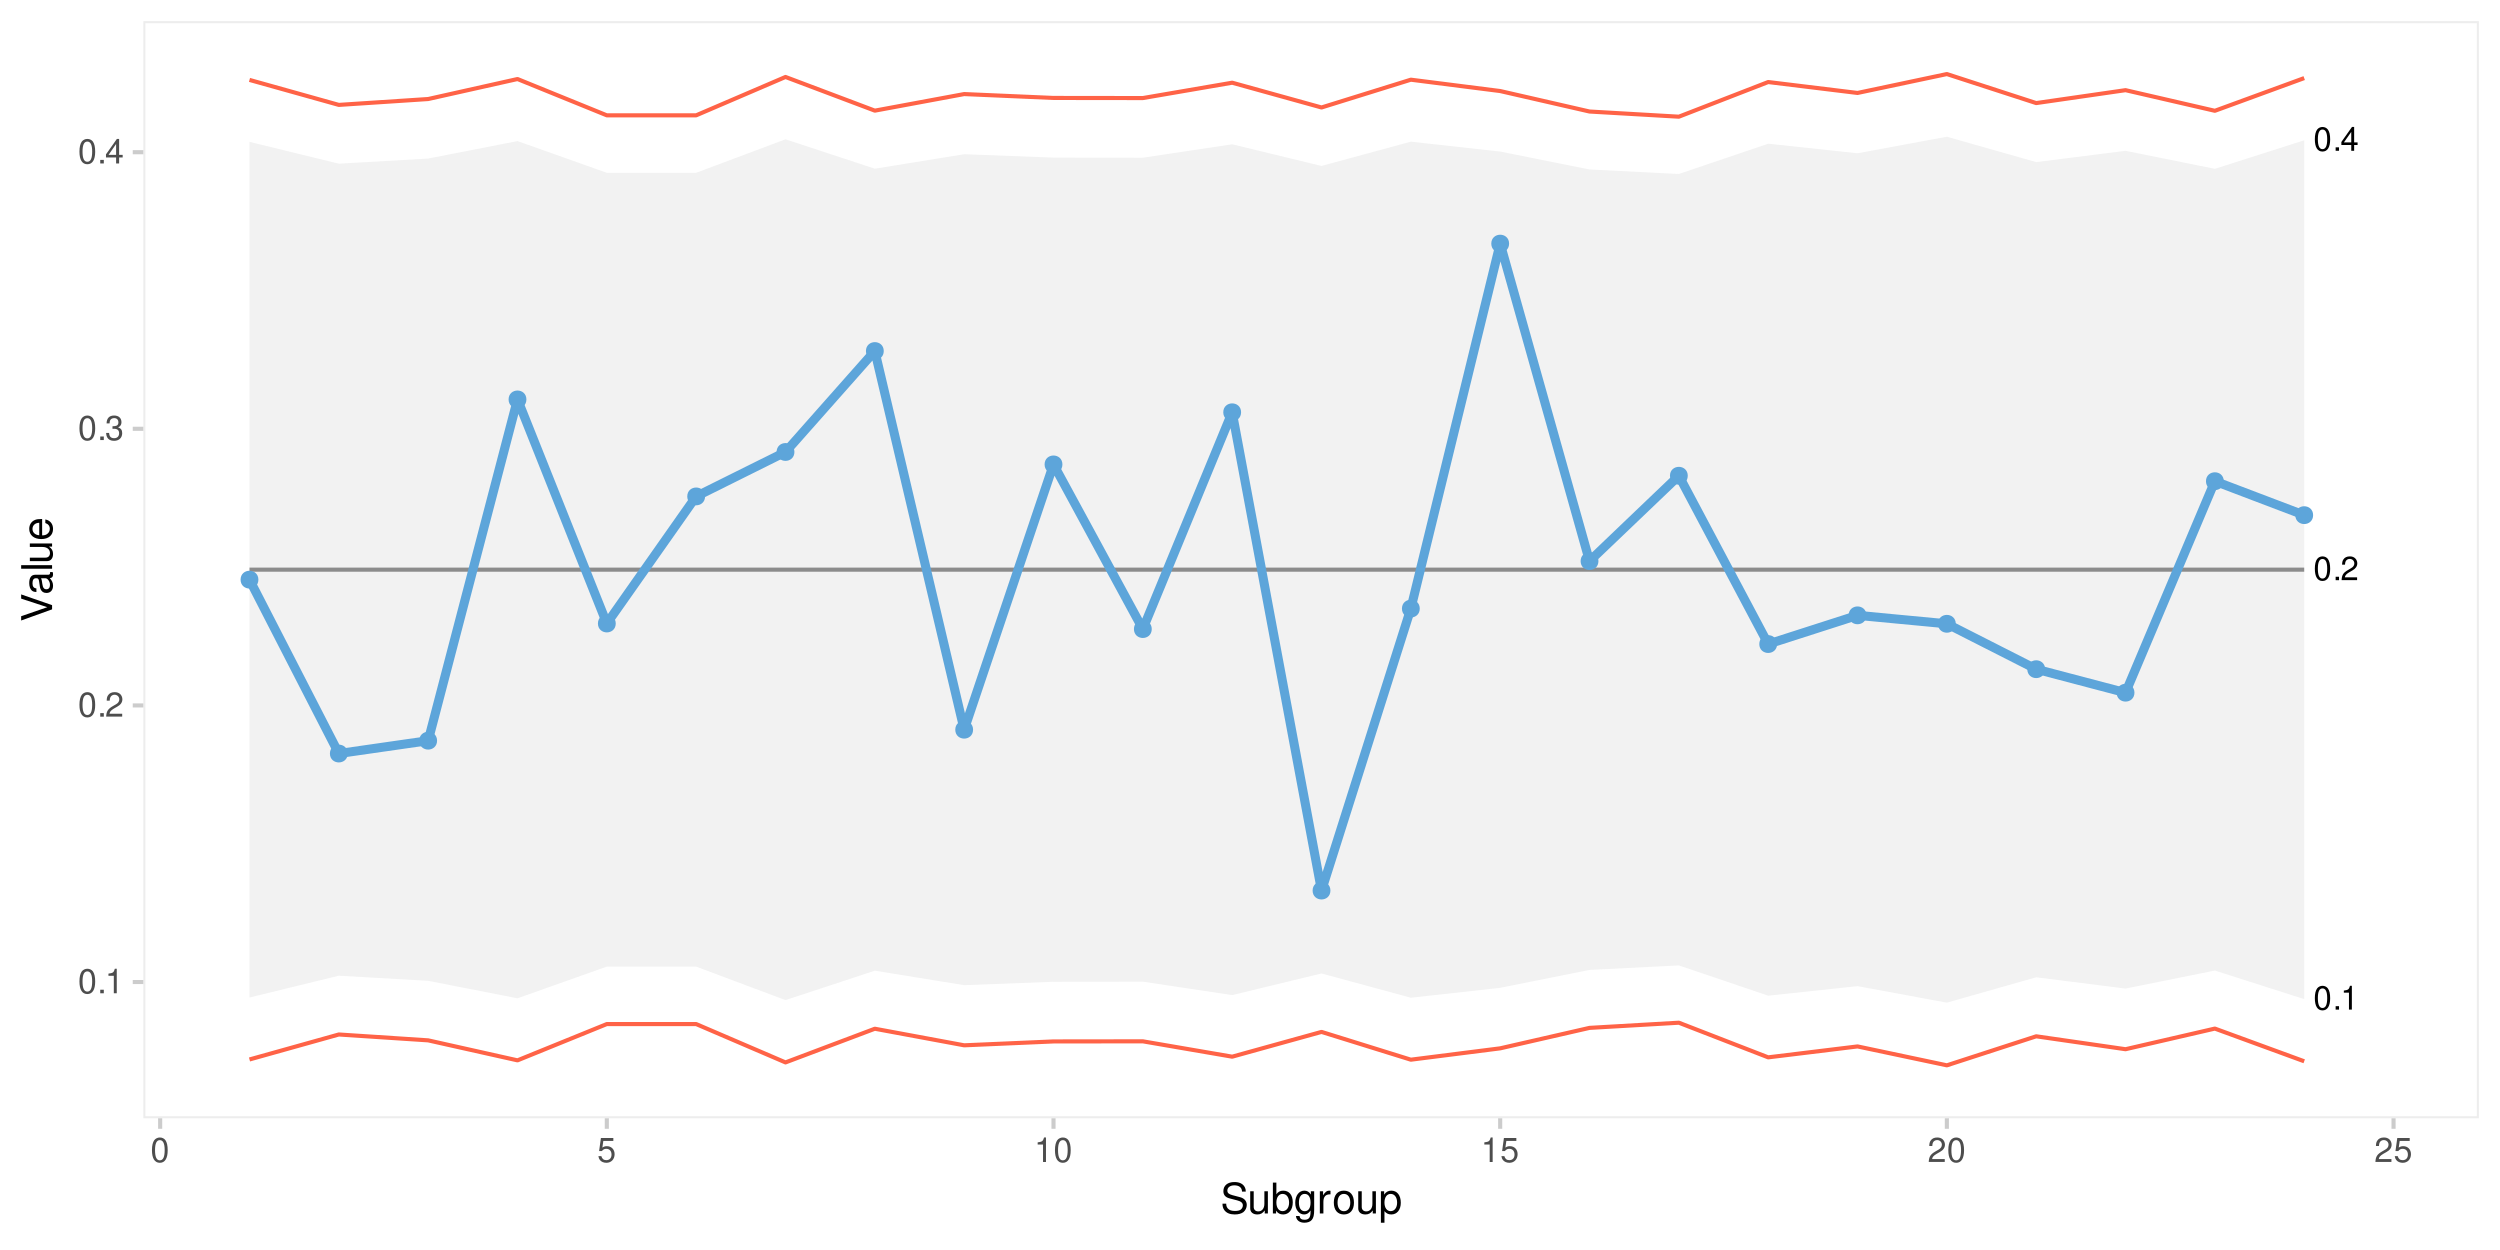
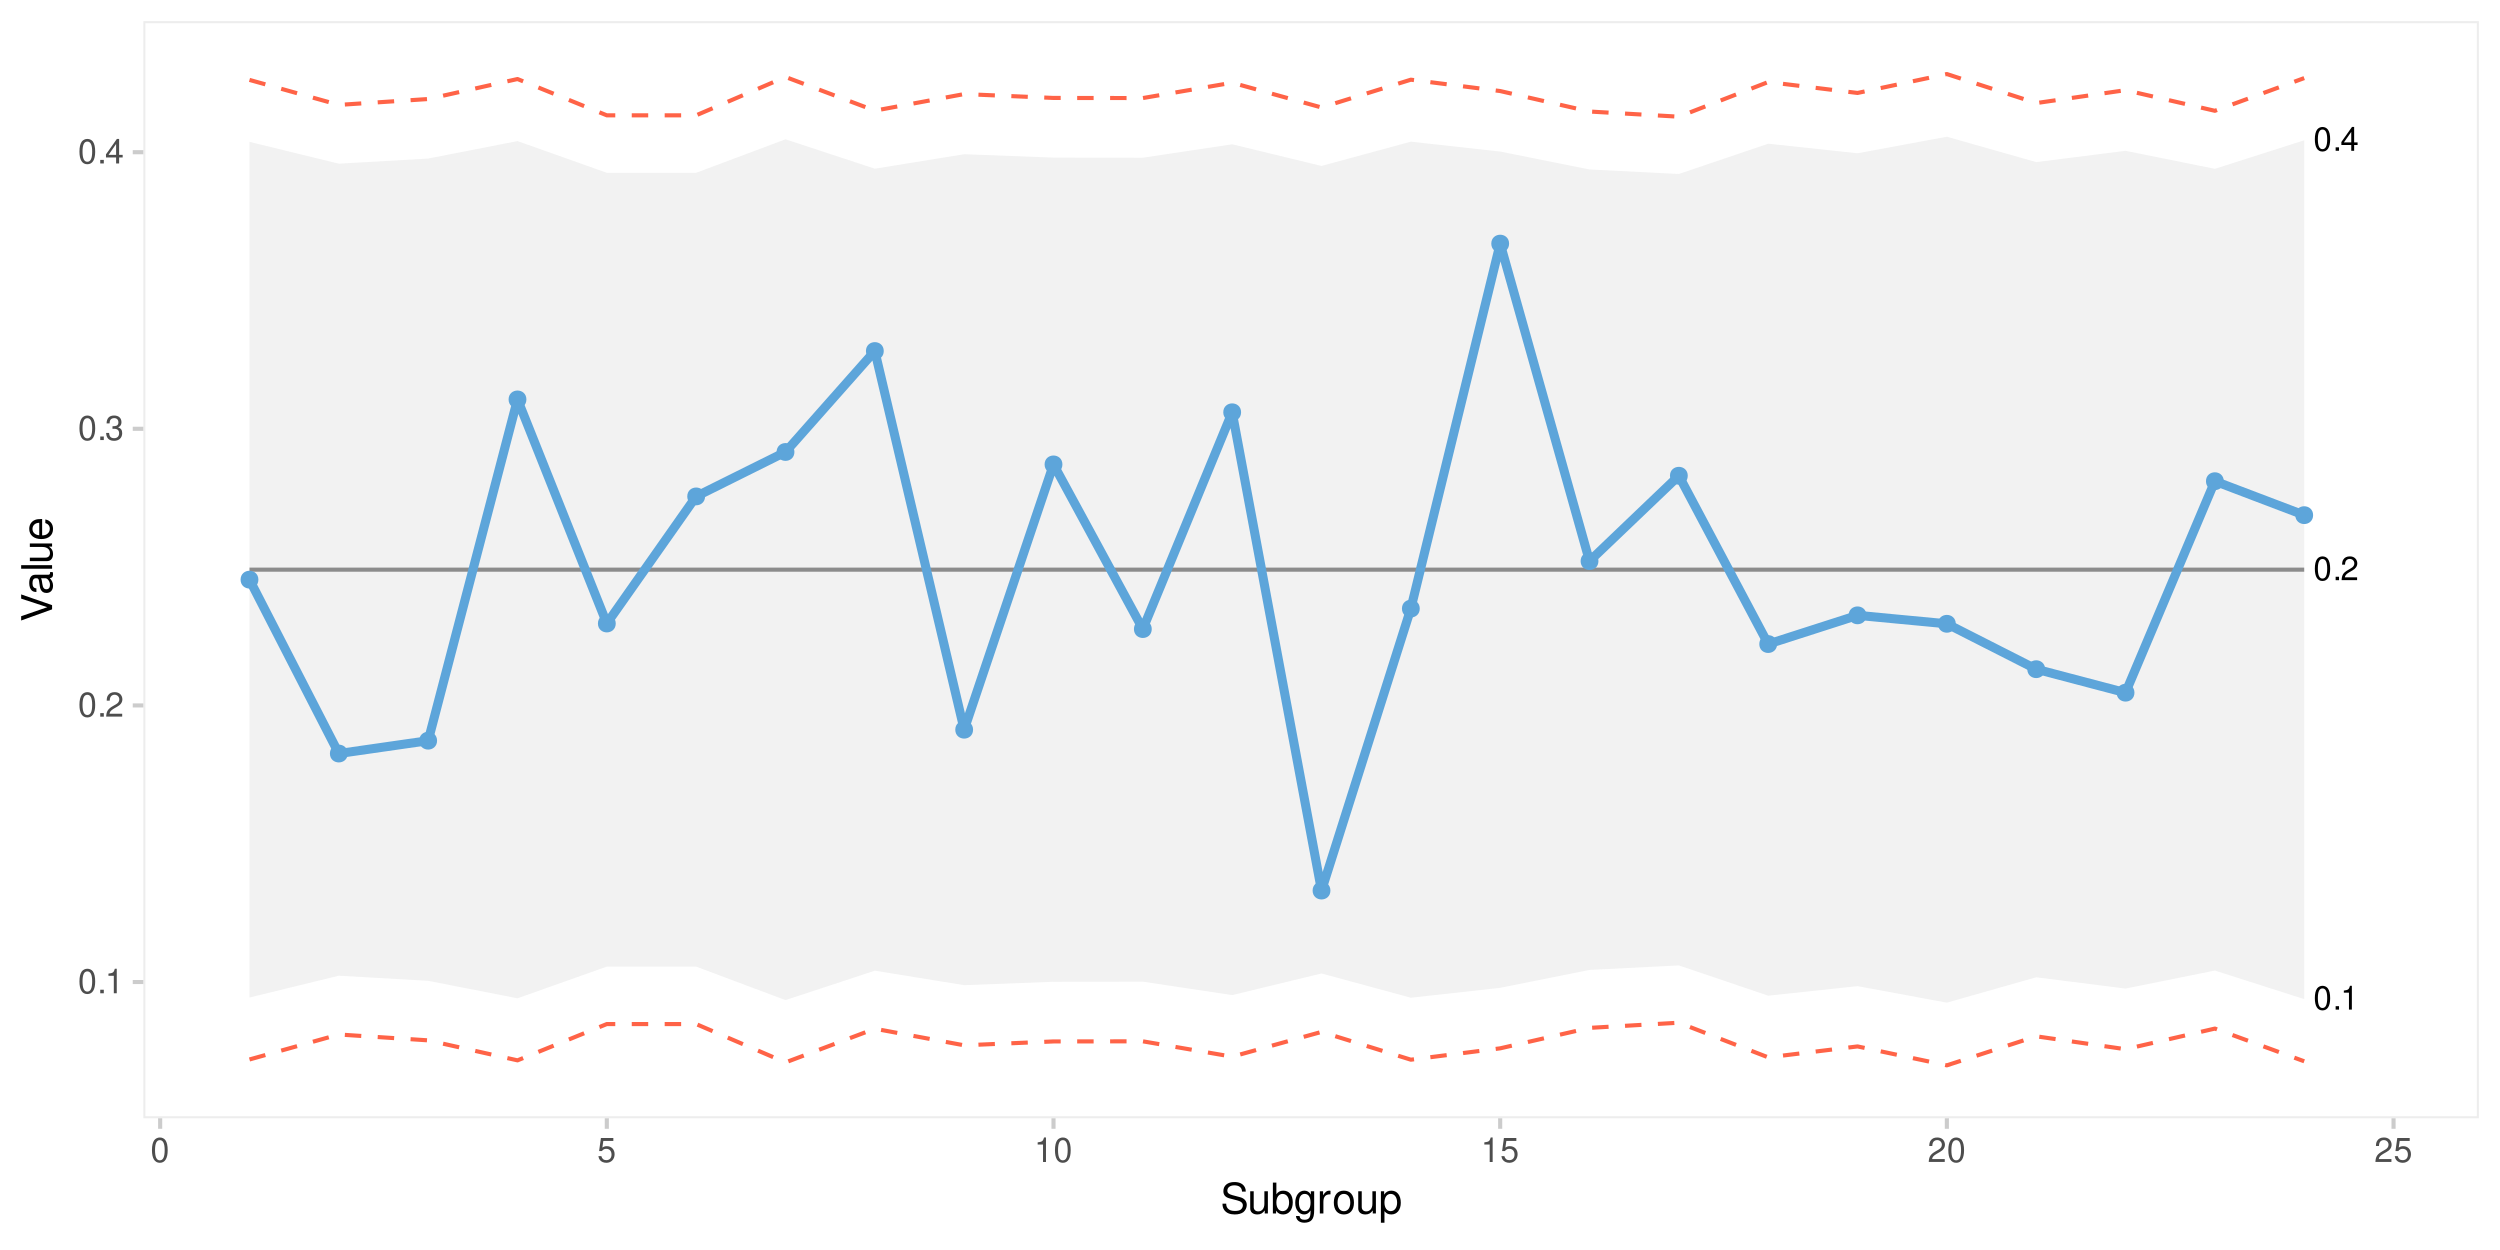
<svg xmlns="http://www.w3.org/2000/svg" xmlns:xlink="http://www.w3.org/1999/xlink" width="648" height="324" viewBox="0 0 648 324">
  <defs>
    <g>
      <g id="glyph-0-0">
        <path d="M 2.344 -6.172 C 1.781 -6.172 1.266 -5.906 0.953 -5.5 C 0.562 -4.953 0.359 -4.125 0.359 -2.984 C 0.359 -0.906 1.047 0.203 2.344 0.203 C 3.625 0.203 4.328 -0.906 4.328 -2.938 C 4.328 -4.125 4.141 -4.938 3.734 -5.5 C 3.422 -5.922 2.922 -6.172 2.344 -6.172 Z M 2.344 -5.5 C 3.156 -5.5 3.562 -4.672 3.562 -3 C 3.562 -1.25 3.172 -0.422 2.328 -0.422 C 1.531 -0.422 1.141 -1.281 1.141 -2.984 C 1.141 -4.672 1.531 -5.5 2.344 -5.5 Z M 2.344 -5.5 " />
      </g>
      <g id="glyph-0-1">
        <path d="M 1.625 -0.891 L 0.75 -0.891 L 0.75 0 L 1.625 0 Z M 1.625 -0.891 " />
      </g>
      <g id="glyph-0-2">
        <path d="M 2.203 -4.391 L 2.203 0 L 2.953 0 L 2.953 -6.172 L 2.469 -6.172 C 2.203 -5.219 2.031 -5.094 0.875 -4.938 L 0.875 -4.391 Z M 2.203 -4.391 " />
      </g>
      <g id="glyph-0-3">
        <path d="M 2.797 -1.5 L 2.797 0 L 3.547 0 L 3.547 -1.5 L 4.438 -1.5 L 4.438 -2.172 L 3.547 -2.172 L 3.547 -6.172 L 2.984 -6.172 L 0.234 -2.281 L 0.234 -1.5 Z M 2.797 -2.172 L 0.891 -2.172 L 2.797 -4.891 Z M 2.797 -2.172 " />
      </g>
      <g id="glyph-0-4">
        <path d="M 4.312 -0.75 L 1.141 -0.75 C 1.219 -1.25 1.484 -1.578 2.234 -2.031 L 3.078 -2.516 C 3.922 -2.984 4.359 -3.609 4.359 -4.375 C 4.359 -4.875 4.156 -5.359 3.797 -5.688 C 3.438 -6.016 3 -6.172 2.422 -6.172 C 1.656 -6.172 1.078 -5.891 0.75 -5.359 C 0.531 -5.047 0.438 -4.656 0.422 -4.031 L 1.172 -4.031 C 1.203 -4.453 1.25 -4.703 1.359 -4.906 C 1.547 -5.281 1.938 -5.516 2.391 -5.516 C 3.078 -5.516 3.594 -5.016 3.594 -4.344 C 3.594 -3.859 3.312 -3.422 2.766 -3.125 L 1.984 -2.656 C 0.719 -1.938 0.359 -1.359 0.297 -0.016 L 4.312 -0.016 Z M 4.312 -0.75 " />
      </g>
      <g id="glyph-1-0">
        <path d="M 2.422 -6.359 C 1.844 -6.359 1.312 -6.094 0.984 -5.672 C 0.578 -5.109 0.375 -4.25 0.375 -3.078 C 0.375 -0.938 1.078 0.203 2.422 0.203 C 3.734 0.203 4.453 -0.938 4.453 -3.031 C 4.453 -4.25 4.266 -5.078 3.859 -5.672 C 3.531 -6.109 3.016 -6.359 2.422 -6.359 Z M 2.422 -5.672 C 3.25 -5.672 3.672 -4.828 3.672 -3.094 C 3.672 -1.281 3.266 -0.438 2.406 -0.438 C 1.578 -0.438 1.172 -1.312 1.172 -3.062 C 1.172 -4.828 1.578 -5.672 2.422 -5.672 Z M 2.422 -5.672 " />
      </g>
      <g id="glyph-1-1">
        <path d="M 1.688 -0.922 L 0.766 -0.922 L 0.766 0 L 1.688 0 Z M 1.688 -0.922 " />
      </g>
      <g id="glyph-1-2">
        <path d="M 2.281 -4.531 L 2.281 0 L 3.047 0 L 3.047 -6.359 L 2.547 -6.359 C 2.266 -5.391 2.094 -5.25 0.891 -5.094 L 0.891 -4.531 Z M 2.281 -4.531 " />
      </g>
      <g id="glyph-1-3">
        <path d="M 4.453 -0.766 L 1.172 -0.766 C 1.25 -1.297 1.531 -1.625 2.297 -2.094 L 3.172 -2.594 C 4.047 -3.062 4.5 -3.719 4.5 -4.5 C 4.5 -5.031 4.281 -5.531 3.922 -5.875 C 3.547 -6.203 3.094 -6.359 2.5 -6.359 C 1.703 -6.359 1.125 -6.078 0.781 -5.531 C 0.547 -5.203 0.453 -4.797 0.438 -4.156 L 1.219 -4.156 C 1.234 -4.594 1.297 -4.844 1.406 -5.062 C 1.594 -5.438 2 -5.688 2.469 -5.688 C 3.172 -5.688 3.703 -5.172 3.703 -4.484 C 3.703 -3.969 3.406 -3.531 2.859 -3.219 L 2.047 -2.75 C 0.75 -2 0.375 -1.406 0.297 -0.016 L 4.453 -0.016 Z M 4.453 -0.766 " />
      </g>
      <g id="glyph-1-4">
        <path d="M 1.938 -2.922 L 2.359 -2.922 C 3.203 -2.922 3.656 -2.531 3.656 -1.766 C 3.656 -0.969 3.172 -0.484 2.375 -0.484 C 1.516 -0.484 1.109 -0.922 1.062 -1.844 L 0.281 -1.844 C 0.312 -1.344 0.406 -1 0.547 -0.719 C 0.875 -0.109 1.484 0.203 2.344 0.203 C 3.625 0.203 4.453 -0.578 4.453 -1.781 C 4.453 -2.594 4.141 -3.031 3.391 -3.297 C 3.969 -3.531 4.266 -3.969 4.266 -4.609 C 4.266 -5.703 3.547 -6.359 2.359 -6.359 C 1.109 -6.359 0.438 -5.656 0.406 -4.312 L 1.188 -4.312 C 1.203 -4.703 1.234 -4.922 1.328 -5.109 C 1.5 -5.469 1.891 -5.688 2.375 -5.688 C 3.062 -5.688 3.469 -5.266 3.469 -4.578 C 3.469 -4.141 3.312 -3.859 2.969 -3.719 C 2.766 -3.625 2.484 -3.594 1.938 -3.578 Z M 1.938 -2.922 " />
      </g>
      <g id="glyph-1-5">
        <path d="M 2.875 -1.547 L 2.875 0 L 3.656 0 L 3.656 -1.547 L 4.578 -1.547 L 4.578 -2.234 L 3.656 -2.234 L 3.656 -6.359 L 3.078 -6.359 L 0.25 -2.359 L 0.25 -1.547 Z M 2.875 -2.234 L 0.922 -2.234 L 2.875 -5.047 Z M 2.875 -2.234 " />
      </g>
      <g id="glyph-1-6">
        <path d="M 4.188 -6.234 L 0.969 -6.234 L 0.5 -2.844 L 1.219 -2.844 C 1.578 -3.266 1.875 -3.422 2.359 -3.422 C 3.203 -3.422 3.719 -2.844 3.719 -1.922 C 3.719 -1.031 3.203 -0.484 2.359 -0.484 C 1.688 -0.484 1.266 -0.828 1.078 -1.531 L 0.312 -1.531 C 0.406 -1.016 0.5 -0.781 0.688 -0.547 C 1.031 -0.078 1.672 0.203 2.375 0.203 C 3.641 0.203 4.516 -0.719 4.516 -2.031 C 4.516 -3.266 3.688 -4.109 2.5 -4.109 C 2.062 -4.109 1.703 -4 1.344 -3.734 L 1.594 -5.469 L 4.188 -5.469 Z M 4.188 -6.234 " />
      </g>
      <g id="glyph-2-0">
        <path d="M 6.562 -5.672 C 6.562 -6.219 6.516 -6.375 6.344 -6.75 C 5.906 -7.672 4.969 -8.156 3.625 -8.156 C 1.859 -8.156 0.766 -7.25 0.766 -5.797 C 0.766 -4.812 1.281 -4.203 2.344 -3.922 L 4.328 -3.406 C 5.359 -3.141 5.812 -2.734 5.812 -2.094 C 5.812 -1.672 5.578 -1.234 5.234 -0.984 C 4.922 -0.766 4.406 -0.656 3.766 -0.656 C 2.875 -0.656 2.297 -0.859 1.906 -1.312 C 1.609 -1.672 1.484 -2.062 1.5 -2.547 L 0.531 -2.547 C 0.531 -1.812 0.688 -1.328 1 -0.891 C 1.547 -0.125 2.469 0.25 3.703 0.25 C 4.656 0.25 5.438 0.031 5.953 -0.359 C 6.484 -0.797 6.828 -1.5 6.828 -2.203 C 6.828 -3.188 6.219 -3.922 5.125 -4.219 L 3.109 -4.75 C 2.141 -5.016 1.797 -5.328 1.797 -5.938 C 1.797 -6.75 2.516 -7.297 3.594 -7.297 C 4.859 -7.297 5.578 -6.719 5.594 -5.672 Z M 6.562 -5.672 " />
      </g>
      <g id="glyph-2-1">
        <path d="M 5.297 0 L 5.297 -5.766 L 4.391 -5.766 L 4.391 -2.5 C 4.391 -1.312 3.766 -0.547 2.812 -0.547 C 2.094 -0.547 1.625 -0.984 1.625 -1.688 L 1.625 -5.766 L 0.719 -5.766 L 0.719 -1.312 C 0.719 -0.359 1.438 0.25 2.547 0.25 C 3.406 0.25 3.938 -0.047 4.484 -0.797 L 4.484 0 Z M 5.297 0 " />
      </g>
      <g id="glyph-2-2">
        <path d="M 0.594 -8.016 L 0.594 0 L 1.422 0 L 1.422 -0.734 C 1.859 -0.062 2.438 0.25 3.25 0.25 C 4.766 0.25 5.75 -0.984 5.75 -2.906 C 5.75 -4.781 4.812 -5.922 3.281 -5.922 C 2.5 -5.922 1.938 -5.625 1.5 -4.984 L 1.5 -8.016 Z M 3.109 -5.078 C 4.141 -5.078 4.797 -4.188 4.797 -2.812 C 4.797 -1.5 4.109 -0.609 3.109 -0.609 C 2.141 -0.609 1.5 -1.484 1.5 -2.844 C 1.5 -4.188 2.141 -5.078 3.109 -5.078 Z M 3.109 -5.078 " />
      </g>
      <g id="glyph-2-3">
        <path d="M 4.438 -5.766 L 4.438 -4.922 C 3.984 -5.625 3.469 -5.922 2.75 -5.922 C 1.359 -5.922 0.391 -4.625 0.391 -2.781 C 0.391 -1.812 0.609 -1.109 1.109 -0.531 C 1.547 -0.016 2.094 0.25 2.688 0.25 C 3.375 0.25 3.875 -0.062 4.359 -0.781 L 4.359 -0.484 C 4.359 1.062 3.922 1.625 2.781 1.625 C 2 1.625 1.594 1.312 1.5 0.656 L 0.578 0.656 C 0.656 1.734 1.5 2.391 2.766 2.391 C 3.609 2.391 4.312 2.125 4.688 1.656 C 5.125 1.125 5.297 0.406 5.297 -0.953 L 5.297 -5.766 Z M 2.844 -5.078 C 3.812 -5.078 4.359 -4.266 4.359 -2.812 C 4.359 -1.406 3.797 -0.594 2.844 -0.594 C 1.891 -0.594 1.344 -1.422 1.344 -2.844 C 1.344 -4.25 1.891 -5.078 2.844 -5.078 Z M 2.844 -5.078 " />
      </g>
      <g id="glyph-2-4">
        <path d="M 0.766 -5.766 L 0.766 0 L 1.688 0 L 1.688 -2.984 C 1.688 -4.375 2.266 -5 3.531 -4.969 L 3.531 -5.891 C 3.375 -5.922 3.281 -5.922 3.172 -5.922 C 2.578 -5.922 2.141 -5.578 1.609 -4.719 L 1.609 -5.766 Z M 0.766 -5.766 " />
      </g>
      <g id="glyph-2-5">
        <path d="M 2.984 -5.922 C 1.359 -5.922 0.391 -4.781 0.391 -2.844 C 0.391 -0.891 1.359 0.25 3 0.25 C 4.625 0.25 5.609 -0.906 5.609 -2.797 C 5.609 -4.797 4.656 -5.922 2.984 -5.922 Z M 3 -5.078 C 4.031 -5.078 4.656 -4.234 4.656 -2.812 C 4.656 -1.438 4.016 -0.594 3 -0.594 C 1.984 -0.594 1.359 -1.438 1.359 -2.844 C 1.359 -4.234 1.984 -5.078 3 -5.078 Z M 3 -5.078 " />
      </g>
      <g id="glyph-2-6">
        <path d="M 0.594 2.391 L 1.516 2.391 L 1.516 -0.609 C 2 -0.016 2.547 0.25 3.281 0.25 C 4.781 0.25 5.75 -0.953 5.75 -2.781 C 5.75 -4.719 4.812 -5.922 3.281 -5.922 C 2.5 -5.922 1.875 -5.578 1.438 -4.891 L 1.438 -5.766 L 0.594 -5.766 Z M 3.125 -5.078 C 4.141 -5.078 4.797 -4.188 4.797 -2.812 C 4.797 -1.5 4.125 -0.609 3.125 -0.609 C 2.141 -0.609 1.516 -1.484 1.516 -2.844 C 1.516 -4.188 2.141 -5.078 3.125 -5.078 Z M 3.125 -5.078 " />
      </g>
      <g id="glyph-3-0">
        <path d="M 0 -4.312 L -8.016 -7.094 L -8.016 -6 L -1.234 -3.781 L -8.016 -1.438 L -8.016 -0.328 L 0 -3.219 Z M 0 -4.312 " />
      </g>
      <g id="glyph-3-1">
        <path d="M -0.531 -5.891 C -0.516 -5.781 -0.516 -5.734 -0.516 -5.688 C -0.516 -5.375 -0.688 -5.188 -0.969 -5.188 L -4.359 -5.188 C -5.375 -5.188 -5.922 -4.438 -5.922 -3.031 C -5.922 -2.172 -5.688 -1.5 -5.266 -1.109 C -4.969 -0.844 -4.625 -0.734 -4.062 -0.719 L -4.062 -1.641 C -4.766 -1.719 -5.078 -2.141 -5.078 -2.984 C -5.078 -3.828 -4.781 -4.281 -4.219 -4.281 L -3.984 -4.281 C -3.594 -4.266 -3.438 -4.062 -3.344 -3.328 C -3.172 -2.031 -3.141 -1.828 -2.984 -1.469 C -2.703 -0.797 -2.203 -0.469 -1.453 -0.469 C -0.406 -0.469 0.25 -1.188 0.25 -2.359 C 0.25 -3.078 0 -3.656 -0.594 -4.312 C 0 -4.375 0.25 -4.656 0.25 -5.266 C 0.25 -5.453 0.234 -5.578 0.156 -5.891 Z M -1.812 -4.281 C -1.5 -4.281 -1.312 -4.188 -1.062 -3.922 C -0.719 -3.547 -0.547 -3.094 -0.547 -2.547 C -0.547 -1.844 -0.891 -1.422 -1.469 -1.422 C -2.078 -1.422 -2.391 -1.812 -2.531 -2.812 C -2.656 -3.781 -2.703 -3.969 -2.844 -4.281 Z M -1.812 -4.281 " />
      </g>
      <g id="glyph-3-2">
        <path d="M -8.016 -1.672 L -8.016 -0.75 L 0 -0.75 L 0 -1.672 Z M -8.016 -1.672 " />
      </g>
      <g id="glyph-3-3">
        <path d="M 0 -5.297 L -5.766 -5.297 L -5.766 -4.391 L -2.5 -4.391 C -1.312 -4.391 -0.547 -3.766 -0.547 -2.812 C -0.547 -2.094 -0.984 -1.625 -1.688 -1.625 L -5.766 -1.625 L -5.766 -0.719 L -1.312 -0.719 C -0.359 -0.719 0.25 -1.438 0.25 -2.547 C 0.25 -3.406 -0.047 -3.938 -0.797 -4.484 L 0 -4.484 Z M 0 -5.297 " />
      </g>
      <g id="glyph-3-4">
        <path d="M -2.578 -5.641 C -3.453 -5.641 -3.984 -5.578 -4.406 -5.406 C -5.359 -5.031 -5.922 -4.156 -5.922 -3.078 C -5.922 -1.469 -4.703 -0.438 -2.812 -0.438 C -0.906 -0.438 0.25 -1.438 0.25 -3.062 C 0.25 -4.375 -0.5 -5.297 -1.75 -5.516 L -1.75 -4.594 C -0.984 -4.344 -0.594 -3.828 -0.594 -3.094 C -0.594 -2.516 -0.859 -2.016 -1.344 -1.703 C -1.672 -1.484 -2 -1.406 -2.578 -1.391 Z M -3.328 -1.422 C -4.391 -1.5 -5.078 -2.141 -5.078 -3.062 C -5.078 -4 -4.359 -4.656 -3.328 -4.656 Z M -3.328 -1.422 " />
      </g>
    </g>
    <clipPath id="clip-0">
      <path clip-rule="nonzero" d="M 37.152 5.48 L 642.523 5.48 L 642.523 289.852 L 37.152 289.852 Z M 37.152 5.48 " />
    </clipPath>
    <clipPath id="clip-1">
      <path clip-rule="nonzero" d="M 37.152 5.48 L 642.523 5.48 L 642.523 289.852 L 37.152 289.852 Z M 37.152 5.48 " />
    </clipPath>
  </defs>
  <rect x="-64.8" y="-32.4" width="777.6" height="388.8" fill="rgb(100%, 100%, 100%)" fill-opacity="1" />
  <rect x="-64.8" y="-32.4" width="777.6" height="388.8" fill="rgb(100%, 100%, 100%)" fill-opacity="1" />
  <path fill="none" stroke-width="1.067" stroke-linecap="round" stroke-linejoin="round" stroke="rgb(100%, 100%, 100%)" stroke-opacity="1" stroke-miterlimit="10" d="M 0 324 L 648 324 L 648 0 L 0 0 Z M 0 324 " />
  <g clip-path="url(#clip-0)">
    <path fill-rule="nonzero" fill="rgb(100%, 100%, 100%)" fill-opacity="1" d="M 37.152 289.848 L 642.523 289.848 L 642.523 5.477 L 37.152 5.477 Z M 37.152 289.848 " />
  </g>
  <path fill-rule="nonzero" fill="rgb(87.059%, 87.059%, 87.059%)" fill-opacity="0.4" d="M 64.668 36.766 L 87.824 42.426 L 110.98 41.098 L 134.137 36.566 L 157.289 44.789 L 180.445 44.785 L 203.602 36.102 L 226.758 43.727 L 249.914 39.973 L 273.07 40.852 L 296.227 40.879 L 319.383 37.402 L 342.539 43.012 L 365.691 36.719 L 388.848 39.285 L 412.004 43.922 L 435.16 45.094 L 458.316 37.25 L 481.473 39.723 L 504.629 35.441 L 527.785 42.016 L 550.938 39.09 L 574.094 43.762 L 597.25 36.359 L 597.25 258.973 L 574.094 251.566 L 550.938 256.238 L 527.785 253.312 L 504.629 259.887 L 481.473 255.609 L 458.316 258.082 L 435.16 250.234 L 412.004 251.406 L 388.848 256.043 L 365.691 258.609 L 342.539 252.32 L 319.383 257.93 L 296.227 254.449 L 273.07 254.477 L 249.914 255.355 L 226.758 251.602 L 203.602 259.227 L 180.445 250.547 L 157.289 250.543 L 134.137 258.762 L 110.98 254.23 L 87.824 252.902 L 64.668 258.562 Z M 64.668 36.766 " />
  <path fill="none" stroke-width="1.067" stroke-linecap="butt" stroke-linejoin="round" stroke="rgb(54.902%, 54.902%, 54.902%)" stroke-opacity="1" stroke-miterlimit="10" d="M 64.668 147.664 L 597.25 147.664 " />
  <path fill="none" stroke-width="2.347" stroke-linecap="butt" stroke-linejoin="round" stroke="rgb(36.471%, 64.706%, 85.49%)" stroke-opacity="1" stroke-miterlimit="10" d="M 64.668 150.246 L 87.824 195.316 L 110.98 191.984 L 134.137 103.535 L 157.289 161.613 L 180.445 128.672 L 203.602 117.152 L 226.758 90.988 L 249.914 189.141 L 273.07 120.375 L 296.227 163.055 L 319.383 106.863 L 342.539 230.836 L 365.691 157.75 L 388.848 63.148 L 412.004 145.441 L 435.16 123.312 L 458.316 166.941 L 481.473 159.496 L 504.629 161.688 L 527.785 173.453 L 550.938 179.547 L 574.094 124.727 L 597.25 133.527 " />
  <path fill-rule="nonzero" fill="rgb(36.471%, 64.706%, 85.49%)" fill-opacity="1" stroke-width="0.709" stroke-linecap="round" stroke-linejoin="round" stroke="rgb(36.471%, 64.706%, 85.49%)" stroke-opacity="1" stroke-miterlimit="10" d="M 66.621 150.246 C 66.621 152.852 62.711 152.852 62.711 150.246 C 62.711 147.641 66.621 147.641 66.621 150.246 " />
  <path fill-rule="nonzero" fill="rgb(36.471%, 64.706%, 85.49%)" fill-opacity="1" stroke-width="0.709" stroke-linecap="round" stroke-linejoin="round" stroke="rgb(36.471%, 64.706%, 85.49%)" stroke-opacity="1" stroke-miterlimit="10" d="M 89.777 195.316 C 89.777 197.922 85.867 197.922 85.867 195.316 C 85.867 192.711 89.777 192.711 89.777 195.316 " />
  <path fill-rule="nonzero" fill="rgb(36.471%, 64.706%, 85.49%)" fill-opacity="1" stroke-width="0.709" stroke-linecap="round" stroke-linejoin="round" stroke="rgb(36.471%, 64.706%, 85.49%)" stroke-opacity="1" stroke-miterlimit="10" d="M 112.934 191.984 C 112.934 194.59 109.023 194.59 109.023 191.984 C 109.023 189.379 112.934 189.379 112.934 191.984 " />
  <path fill-rule="nonzero" fill="rgb(36.471%, 64.706%, 85.49%)" fill-opacity="1" stroke-width="0.709" stroke-linecap="round" stroke-linejoin="round" stroke="rgb(36.471%, 64.706%, 85.49%)" stroke-opacity="1" stroke-miterlimit="10" d="M 136.09 103.535 C 136.09 106.141 132.18 106.141 132.18 103.535 C 132.18 100.926 136.09 100.926 136.09 103.535 " />
  <path fill-rule="nonzero" fill="rgb(36.471%, 64.706%, 85.49%)" fill-opacity="1" stroke-width="0.709" stroke-linecap="round" stroke-linejoin="round" stroke="rgb(36.471%, 64.706%, 85.49%)" stroke-opacity="1" stroke-miterlimit="10" d="M 159.246 161.613 C 159.246 164.219 155.336 164.219 155.336 161.613 C 155.336 159.004 159.246 159.004 159.246 161.613 " />
  <path fill-rule="nonzero" fill="rgb(36.471%, 64.706%, 85.49%)" fill-opacity="1" stroke-width="0.709" stroke-linecap="round" stroke-linejoin="round" stroke="rgb(36.471%, 64.706%, 85.49%)" stroke-opacity="1" stroke-miterlimit="10" d="M 182.402 128.672 C 182.402 131.277 178.492 131.277 178.492 128.672 C 178.492 126.066 182.402 126.066 182.402 128.672 " />
  <path fill-rule="nonzero" fill="rgb(36.471%, 64.706%, 85.49%)" fill-opacity="1" stroke-width="0.709" stroke-linecap="round" stroke-linejoin="round" stroke="rgb(36.471%, 64.706%, 85.49%)" stroke-opacity="1" stroke-miterlimit="10" d="M 205.559 117.152 C 205.559 119.758 201.648 119.758 201.648 117.152 C 201.648 114.543 205.559 114.543 205.559 117.152 " />
  <path fill-rule="nonzero" fill="rgb(36.471%, 64.706%, 85.49%)" fill-opacity="1" stroke-width="0.709" stroke-linecap="round" stroke-linejoin="round" stroke="rgb(36.471%, 64.706%, 85.49%)" stroke-opacity="1" stroke-miterlimit="10" d="M 228.715 90.988 C 228.715 93.594 224.805 93.594 224.805 90.988 C 224.805 88.383 228.715 88.383 228.715 90.988 " />
  <path fill-rule="nonzero" fill="rgb(36.471%, 64.706%, 85.49%)" fill-opacity="1" stroke-width="0.709" stroke-linecap="round" stroke-linejoin="round" stroke="rgb(36.471%, 64.706%, 85.49%)" stroke-opacity="1" stroke-miterlimit="10" d="M 251.867 189.141 C 251.867 191.746 247.961 191.746 247.961 189.141 C 247.961 186.531 251.867 186.531 251.867 189.141 " />
  <path fill-rule="nonzero" fill="rgb(36.471%, 64.706%, 85.49%)" fill-opacity="1" stroke-width="0.709" stroke-linecap="round" stroke-linejoin="round" stroke="rgb(36.471%, 64.706%, 85.49%)" stroke-opacity="1" stroke-miterlimit="10" d="M 275.023 120.375 C 275.023 122.984 271.113 122.984 271.113 120.375 C 271.113 117.77 275.023 117.77 275.023 120.375 " />
  <path fill-rule="nonzero" fill="rgb(36.471%, 64.706%, 85.49%)" fill-opacity="1" stroke-width="0.709" stroke-linecap="round" stroke-linejoin="round" stroke="rgb(36.471%, 64.706%, 85.49%)" stroke-opacity="1" stroke-miterlimit="10" d="M 298.18 163.055 C 298.18 165.664 294.27 165.664 294.27 163.055 C 294.27 160.449 298.18 160.449 298.18 163.055 " />
  <path fill-rule="nonzero" fill="rgb(36.471%, 64.706%, 85.49%)" fill-opacity="1" stroke-width="0.709" stroke-linecap="round" stroke-linejoin="round" stroke="rgb(36.471%, 64.706%, 85.49%)" stroke-opacity="1" stroke-miterlimit="10" d="M 321.336 106.863 C 321.336 109.469 317.426 109.469 317.426 106.863 C 317.426 104.258 321.336 104.258 321.336 106.863 " />
  <path fill-rule="nonzero" fill="rgb(36.471%, 64.706%, 85.49%)" fill-opacity="1" stroke-width="0.709" stroke-linecap="round" stroke-linejoin="round" stroke="rgb(36.471%, 64.706%, 85.49%)" stroke-opacity="1" stroke-miterlimit="10" d="M 344.492 230.836 C 344.492 233.441 340.582 233.441 340.582 230.836 C 340.582 228.23 344.492 228.23 344.492 230.836 " />
  <path fill-rule="nonzero" fill="rgb(36.471%, 64.706%, 85.49%)" fill-opacity="1" stroke-width="0.709" stroke-linecap="round" stroke-linejoin="round" stroke="rgb(36.471%, 64.706%, 85.49%)" stroke-opacity="1" stroke-miterlimit="10" d="M 367.648 157.75 C 367.648 160.359 363.738 160.359 363.738 157.75 C 363.738 155.145 367.648 155.145 367.648 157.75 " />
  <path fill-rule="nonzero" fill="rgb(36.471%, 64.706%, 85.49%)" fill-opacity="1" stroke-width="0.709" stroke-linecap="round" stroke-linejoin="round" stroke="rgb(36.471%, 64.706%, 85.49%)" stroke-opacity="1" stroke-miterlimit="10" d="M 390.805 63.148 C 390.805 65.754 386.895 65.754 386.895 63.148 C 386.895 60.539 390.805 60.539 390.805 63.148 " />
  <path fill-rule="nonzero" fill="rgb(36.471%, 64.706%, 85.49%)" fill-opacity="1" stroke-width="0.709" stroke-linecap="round" stroke-linejoin="round" stroke="rgb(36.471%, 64.706%, 85.49%)" stroke-opacity="1" stroke-miterlimit="10" d="M 413.961 145.441 C 413.961 148.051 410.051 148.051 410.051 145.441 C 410.051 142.836 413.961 142.836 413.961 145.441 " />
  <path fill-rule="nonzero" fill="rgb(36.471%, 64.706%, 85.49%)" fill-opacity="1" stroke-width="0.709" stroke-linecap="round" stroke-linejoin="round" stroke="rgb(36.471%, 64.706%, 85.49%)" stroke-opacity="1" stroke-miterlimit="10" d="M 437.113 123.312 C 437.113 125.922 433.207 125.922 433.207 123.312 C 433.207 120.707 437.113 120.707 437.113 123.312 " />
  <path fill-rule="nonzero" fill="rgb(36.471%, 64.706%, 85.49%)" fill-opacity="1" stroke-width="0.709" stroke-linecap="round" stroke-linejoin="round" stroke="rgb(36.471%, 64.706%, 85.49%)" stroke-opacity="1" stroke-miterlimit="10" d="M 460.27 166.941 C 460.27 169.547 456.363 169.547 456.363 166.941 C 456.363 164.336 460.27 164.336 460.27 166.941 " />
  <path fill-rule="nonzero" fill="rgb(36.471%, 64.706%, 85.49%)" fill-opacity="1" stroke-width="0.709" stroke-linecap="round" stroke-linejoin="round" stroke="rgb(36.471%, 64.706%, 85.49%)" stroke-opacity="1" stroke-miterlimit="10" d="M 483.426 159.496 C 483.426 162.102 479.516 162.102 479.516 159.496 C 479.516 156.891 483.426 156.891 483.426 159.496 " />
  <path fill-rule="nonzero" fill="rgb(36.471%, 64.706%, 85.49%)" fill-opacity="1" stroke-width="0.709" stroke-linecap="round" stroke-linejoin="round" stroke="rgb(36.471%, 64.706%, 85.49%)" stroke-opacity="1" stroke-miterlimit="10" d="M 506.582 161.688 C 506.582 164.297 502.672 164.297 502.672 161.688 C 502.672 159.082 506.582 159.082 506.582 161.688 " />
  <path fill-rule="nonzero" fill="rgb(36.471%, 64.706%, 85.49%)" fill-opacity="1" stroke-width="0.709" stroke-linecap="round" stroke-linejoin="round" stroke="rgb(36.471%, 64.706%, 85.49%)" stroke-opacity="1" stroke-miterlimit="10" d="M 529.738 173.453 C 529.738 176.062 525.828 176.062 525.828 173.453 C 525.828 170.848 529.738 170.848 529.738 173.453 " />
  <path fill-rule="nonzero" fill="rgb(36.471%, 64.706%, 85.49%)" fill-opacity="1" stroke-width="0.709" stroke-linecap="round" stroke-linejoin="round" stroke="rgb(36.471%, 64.706%, 85.49%)" stroke-opacity="1" stroke-miterlimit="10" d="M 552.895 179.547 C 552.895 182.152 548.984 182.152 548.984 179.547 C 548.984 176.941 552.895 176.941 552.895 179.547 " />
  <path fill-rule="nonzero" fill="rgb(36.471%, 64.706%, 85.49%)" fill-opacity="1" stroke-width="0.709" stroke-linecap="round" stroke-linejoin="round" stroke="rgb(36.471%, 64.706%, 85.49%)" stroke-opacity="1" stroke-miterlimit="10" d="M 576.051 124.727 C 576.051 127.332 572.141 127.332 572.141 124.727 C 572.141 122.121 576.051 122.121 576.051 124.727 " />
  <path fill-rule="nonzero" fill="rgb(36.471%, 64.706%, 85.49%)" fill-opacity="1" stroke-width="0.709" stroke-linecap="round" stroke-linejoin="round" stroke="rgb(36.471%, 64.706%, 85.49%)" stroke-opacity="1" stroke-miterlimit="10" d="M 599.207 133.527 C 599.207 136.133 595.297 136.133 595.297 133.527 C 595.297 130.922 599.207 130.922 599.207 133.527 " />
  <g fill="rgb(0%, 0%, 0%)" fill-opacity="1">
    <use xlink:href="#glyph-0-0" x="599.648" y="261.694" />
    <use xlink:href="#glyph-0-1" x="604.648" y="261.694" />
    <use xlink:href="#glyph-0-2" x="606.648" y="261.694" />
  </g>
  <g fill="rgb(0%, 0%, 0%)" fill-opacity="1">
    <use xlink:href="#glyph-0-0" x="599.648" y="39.081" />
    <use xlink:href="#glyph-0-1" x="604.648" y="39.081" />
    <use xlink:href="#glyph-0-3" x="606.648" y="39.081" />
  </g>
  <g fill="rgb(0%, 0%, 0%)" fill-opacity="1">
    <use xlink:href="#glyph-0-0" x="599.648" y="150.386" />
    <use xlink:href="#glyph-0-1" x="604.648" y="150.386" />
    <use xlink:href="#glyph-0-4" x="606.648" y="150.386" />
  </g>
-   <path fill="none" stroke-width="1.067" stroke-linecap="butt" stroke-linejoin="round" stroke="rgb(100%, 38.824%, 27.843%)" stroke-opacity="1" stroke-miterlimit="10" d="M 64.668 274.617 L 87.824 268.137 L 110.98 269.66 L 134.137 274.844 L 157.289 265.434 L 180.445 265.438 L 203.602 275.379 L 226.758 266.648 L 249.914 270.945 L 273.07 269.941 L 296.227 269.91 L 319.383 273.891 L 342.539 267.469 L 365.691 274.672 L 388.848 271.73 L 412.004 266.426 L 435.16 265.086 L 458.316 274.066 L 481.473 271.234 L 504.629 276.133 L 527.785 268.609 L 550.938 271.957 L 574.094 266.609 L 597.25 275.086 " />
-   <path fill="none" stroke-width="1.067" stroke-linecap="butt" stroke-linejoin="round" stroke="rgb(100%, 38.824%, 27.843%)" stroke-opacity="1" stroke-miterlimit="10" d="M 64.668 20.711 L 87.824 27.191 L 110.98 25.668 L 134.137 20.484 L 157.289 29.895 L 180.445 29.891 L 203.602 19.949 L 226.758 28.68 L 249.914 24.383 L 273.07 25.387 L 296.227 25.418 L 319.383 21.438 L 342.539 27.859 L 365.691 20.656 L 388.848 23.598 L 412.004 28.906 L 435.16 30.246 L 458.316 21.262 L 481.473 24.094 L 504.629 19.195 L 527.785 26.719 L 550.938 23.371 L 574.094 28.719 L 597.25 20.242 " />
+   <path fill="none" stroke-width="1.067" stroke-linecap="butt" stroke-linejoin="round" stroke="rgb(100%, 38.824%, 27.843%)" stroke-opacity="1" stroke-dasharray="4.268 4.268" stroke-miterlimit="10" d="M 64.668 274.617 L 87.824 268.137 L 110.98 269.66 L 134.137 274.844 L 157.289 265.434 L 180.445 265.438 L 203.602 275.379 L 226.758 266.648 L 249.914 270.945 L 273.07 269.941 L 296.227 269.91 L 319.383 273.891 L 342.539 267.469 L 365.691 274.672 L 388.848 271.73 L 412.004 266.426 L 435.16 265.086 L 458.316 274.066 L 481.473 271.234 L 504.629 276.133 L 527.785 268.609 L 550.938 271.957 L 574.094 266.609 L 597.25 275.086 " />
+   <path fill="none" stroke-width="1.067" stroke-linecap="butt" stroke-linejoin="round" stroke="rgb(100%, 38.824%, 27.843%)" stroke-opacity="1" stroke-dasharray="4.268 4.268" stroke-miterlimit="10" d="M 64.668 20.711 L 87.824 27.191 L 110.98 25.668 L 134.137 20.484 L 157.289 29.895 L 180.445 29.891 L 203.602 19.949 L 226.758 28.68 L 249.914 24.383 L 273.07 25.387 L 296.227 25.418 L 319.383 21.438 L 342.539 27.859 L 365.691 20.656 L 388.848 23.598 L 412.004 28.906 L 435.16 30.246 L 458.316 21.262 L 481.473 24.094 L 504.629 19.195 L 527.785 26.719 L 550.938 23.371 L 574.094 28.719 L 597.25 20.242 " />
  <g clip-path="url(#clip-1)">
    <path fill="none" stroke-width="1.067" stroke-linecap="round" stroke-linejoin="round" stroke="rgb(92.941%, 92.941%, 92.941%)" stroke-opacity="1" stroke-miterlimit="10" d="M 37.152 289.848 L 642.523 289.848 L 642.523 5.477 L 37.152 5.477 Z M 37.152 289.848 " />
  </g>
  <g fill="rgb(30.196%, 30.196%, 30.196%)" fill-opacity="1">
    <use xlink:href="#glyph-1-0" x="20.219" y="257.458" />
    <use xlink:href="#glyph-1-1" x="25.219" y="257.458" />
    <use xlink:href="#glyph-1-2" x="27.219" y="257.458" />
  </g>
  <g fill="rgb(30.196%, 30.196%, 30.196%)" fill-opacity="1">
    <use xlink:href="#glyph-1-0" x="20.219" y="185.763" />
    <use xlink:href="#glyph-1-1" x="25.219" y="185.763" />
    <use xlink:href="#glyph-1-3" x="27.219" y="185.763" />
  </g>
  <g fill="rgb(30.196%, 30.196%, 30.196%)" fill-opacity="1">
    <use xlink:href="#glyph-1-0" x="20.219" y="114.063" />
    <use xlink:href="#glyph-1-1" x="25.219" y="114.063" />
    <use xlink:href="#glyph-1-4" x="27.219" y="114.063" />
  </g>
  <g fill="rgb(30.196%, 30.196%, 30.196%)" fill-opacity="1">
    <use xlink:href="#glyph-1-0" x="20.219" y="42.368" />
    <use xlink:href="#glyph-1-1" x="25.219" y="42.368" />
    <use xlink:href="#glyph-1-5" x="27.219" y="42.368" />
  </g>
  <path fill="none" stroke-width="1.067" stroke-linecap="butt" stroke-linejoin="round" stroke="rgb(80%, 80%, 80%)" stroke-opacity="1" stroke-miterlimit="10" d="M 34.41 254.543 L 37.152 254.543 " />
  <path fill="none" stroke-width="1.067" stroke-linecap="butt" stroke-linejoin="round" stroke="rgb(80%, 80%, 80%)" stroke-opacity="1" stroke-miterlimit="10" d="M 34.41 182.848 L 37.152 182.848 " />
  <path fill="none" stroke-width="1.067" stroke-linecap="butt" stroke-linejoin="round" stroke="rgb(80%, 80%, 80%)" stroke-opacity="1" stroke-miterlimit="10" d="M 34.41 111.148 L 37.152 111.148 " />
  <path fill="none" stroke-width="1.067" stroke-linecap="butt" stroke-linejoin="round" stroke="rgb(80%, 80%, 80%)" stroke-opacity="1" stroke-miterlimit="10" d="M 34.41 39.453 L 37.152 39.453 " />
  <path fill="none" stroke-width="1.067" stroke-linecap="butt" stroke-linejoin="round" stroke="rgb(80%, 80%, 80%)" stroke-opacity="1" stroke-miterlimit="10" d="M 41.512 292.59 L 41.512 289.848 " />
  <path fill="none" stroke-width="1.067" stroke-linecap="butt" stroke-linejoin="round" stroke="rgb(80%, 80%, 80%)" stroke-opacity="1" stroke-miterlimit="10" d="M 157.289 292.59 L 157.289 289.848 " />
  <path fill="none" stroke-width="1.067" stroke-linecap="butt" stroke-linejoin="round" stroke="rgb(80%, 80%, 80%)" stroke-opacity="1" stroke-miterlimit="10" d="M 273.07 292.59 L 273.07 289.848 " />
  <path fill="none" stroke-width="1.067" stroke-linecap="butt" stroke-linejoin="round" stroke="rgb(80%, 80%, 80%)" stroke-opacity="1" stroke-miterlimit="10" d="M 388.848 292.59 L 388.848 289.848 " />
  <path fill="none" stroke-width="1.067" stroke-linecap="butt" stroke-linejoin="round" stroke="rgb(80%, 80%, 80%)" stroke-opacity="1" stroke-miterlimit="10" d="M 504.629 292.59 L 504.629 289.848 " />
  <path fill="none" stroke-width="1.067" stroke-linecap="butt" stroke-linejoin="round" stroke="rgb(80%, 80%, 80%)" stroke-opacity="1" stroke-miterlimit="10" d="M 620.406 292.59 L 620.406 289.848 " />
  <g fill="rgb(30.196%, 30.196%, 30.196%)" fill-opacity="1">
    <use xlink:href="#glyph-1-0" x="39.012" y="301.196" />
  </g>
  <g fill="rgb(30.196%, 30.196%, 30.196%)" fill-opacity="1">
    <use xlink:href="#glyph-1-6" x="154.789" y="301.196" />
  </g>
  <g fill="rgb(30.196%, 30.196%, 30.196%)" fill-opacity="1">
    <use xlink:href="#glyph-1-2" x="268.07" y="301.196" />
    <use xlink:href="#glyph-1-0" x="273.07" y="301.196" />
  </g>
  <g fill="rgb(30.196%, 30.196%, 30.196%)" fill-opacity="1">
    <use xlink:href="#glyph-1-2" x="383.848" y="301.196" />
    <use xlink:href="#glyph-1-6" x="388.848" y="301.196" />
  </g>
  <g fill="rgb(30.196%, 30.196%, 30.196%)" fill-opacity="1">
    <use xlink:href="#glyph-1-3" x="499.629" y="301.196" />
    <use xlink:href="#glyph-1-0" x="504.629" y="301.196" />
  </g>
  <g fill="rgb(30.196%, 30.196%, 30.196%)" fill-opacity="1">
    <use xlink:href="#glyph-1-3" x="615.406" y="301.196" />
    <use xlink:href="#glyph-1-6" x="620.406" y="301.196" />
  </g>
  <g fill="rgb(0%, 0%, 0%)" fill-opacity="1">
    <use xlink:href="#glyph-2-0" x="316.336" y="314.538" />
    <use xlink:href="#glyph-2-1" x="323.336" y="314.538" />
    <use xlink:href="#glyph-2-2" x="329.336" y="314.538" />
    <use xlink:href="#glyph-2-3" x="335.336" y="314.538" />
    <use xlink:href="#glyph-2-4" x="341.336" y="314.538" />
    <use xlink:href="#glyph-2-5" x="345.336" y="314.538" />
    <use xlink:href="#glyph-2-1" x="351.336" y="314.538" />
    <use xlink:href="#glyph-2-6" x="357.336" y="314.538" />
  </g>
  <g fill="rgb(0%, 0%, 0%)" fill-opacity="1">
    <use xlink:href="#glyph-3-0" x="13.499" y="161.164" />
    <use xlink:href="#glyph-3-1" x="13.499" y="154.164" />
    <use xlink:href="#glyph-3-2" x="13.499" y="148.164" />
    <use xlink:href="#glyph-3-3" x="13.499" y="146.164" />
    <use xlink:href="#glyph-3-4" x="13.499" y="140.164" />
  </g>
</svg>
